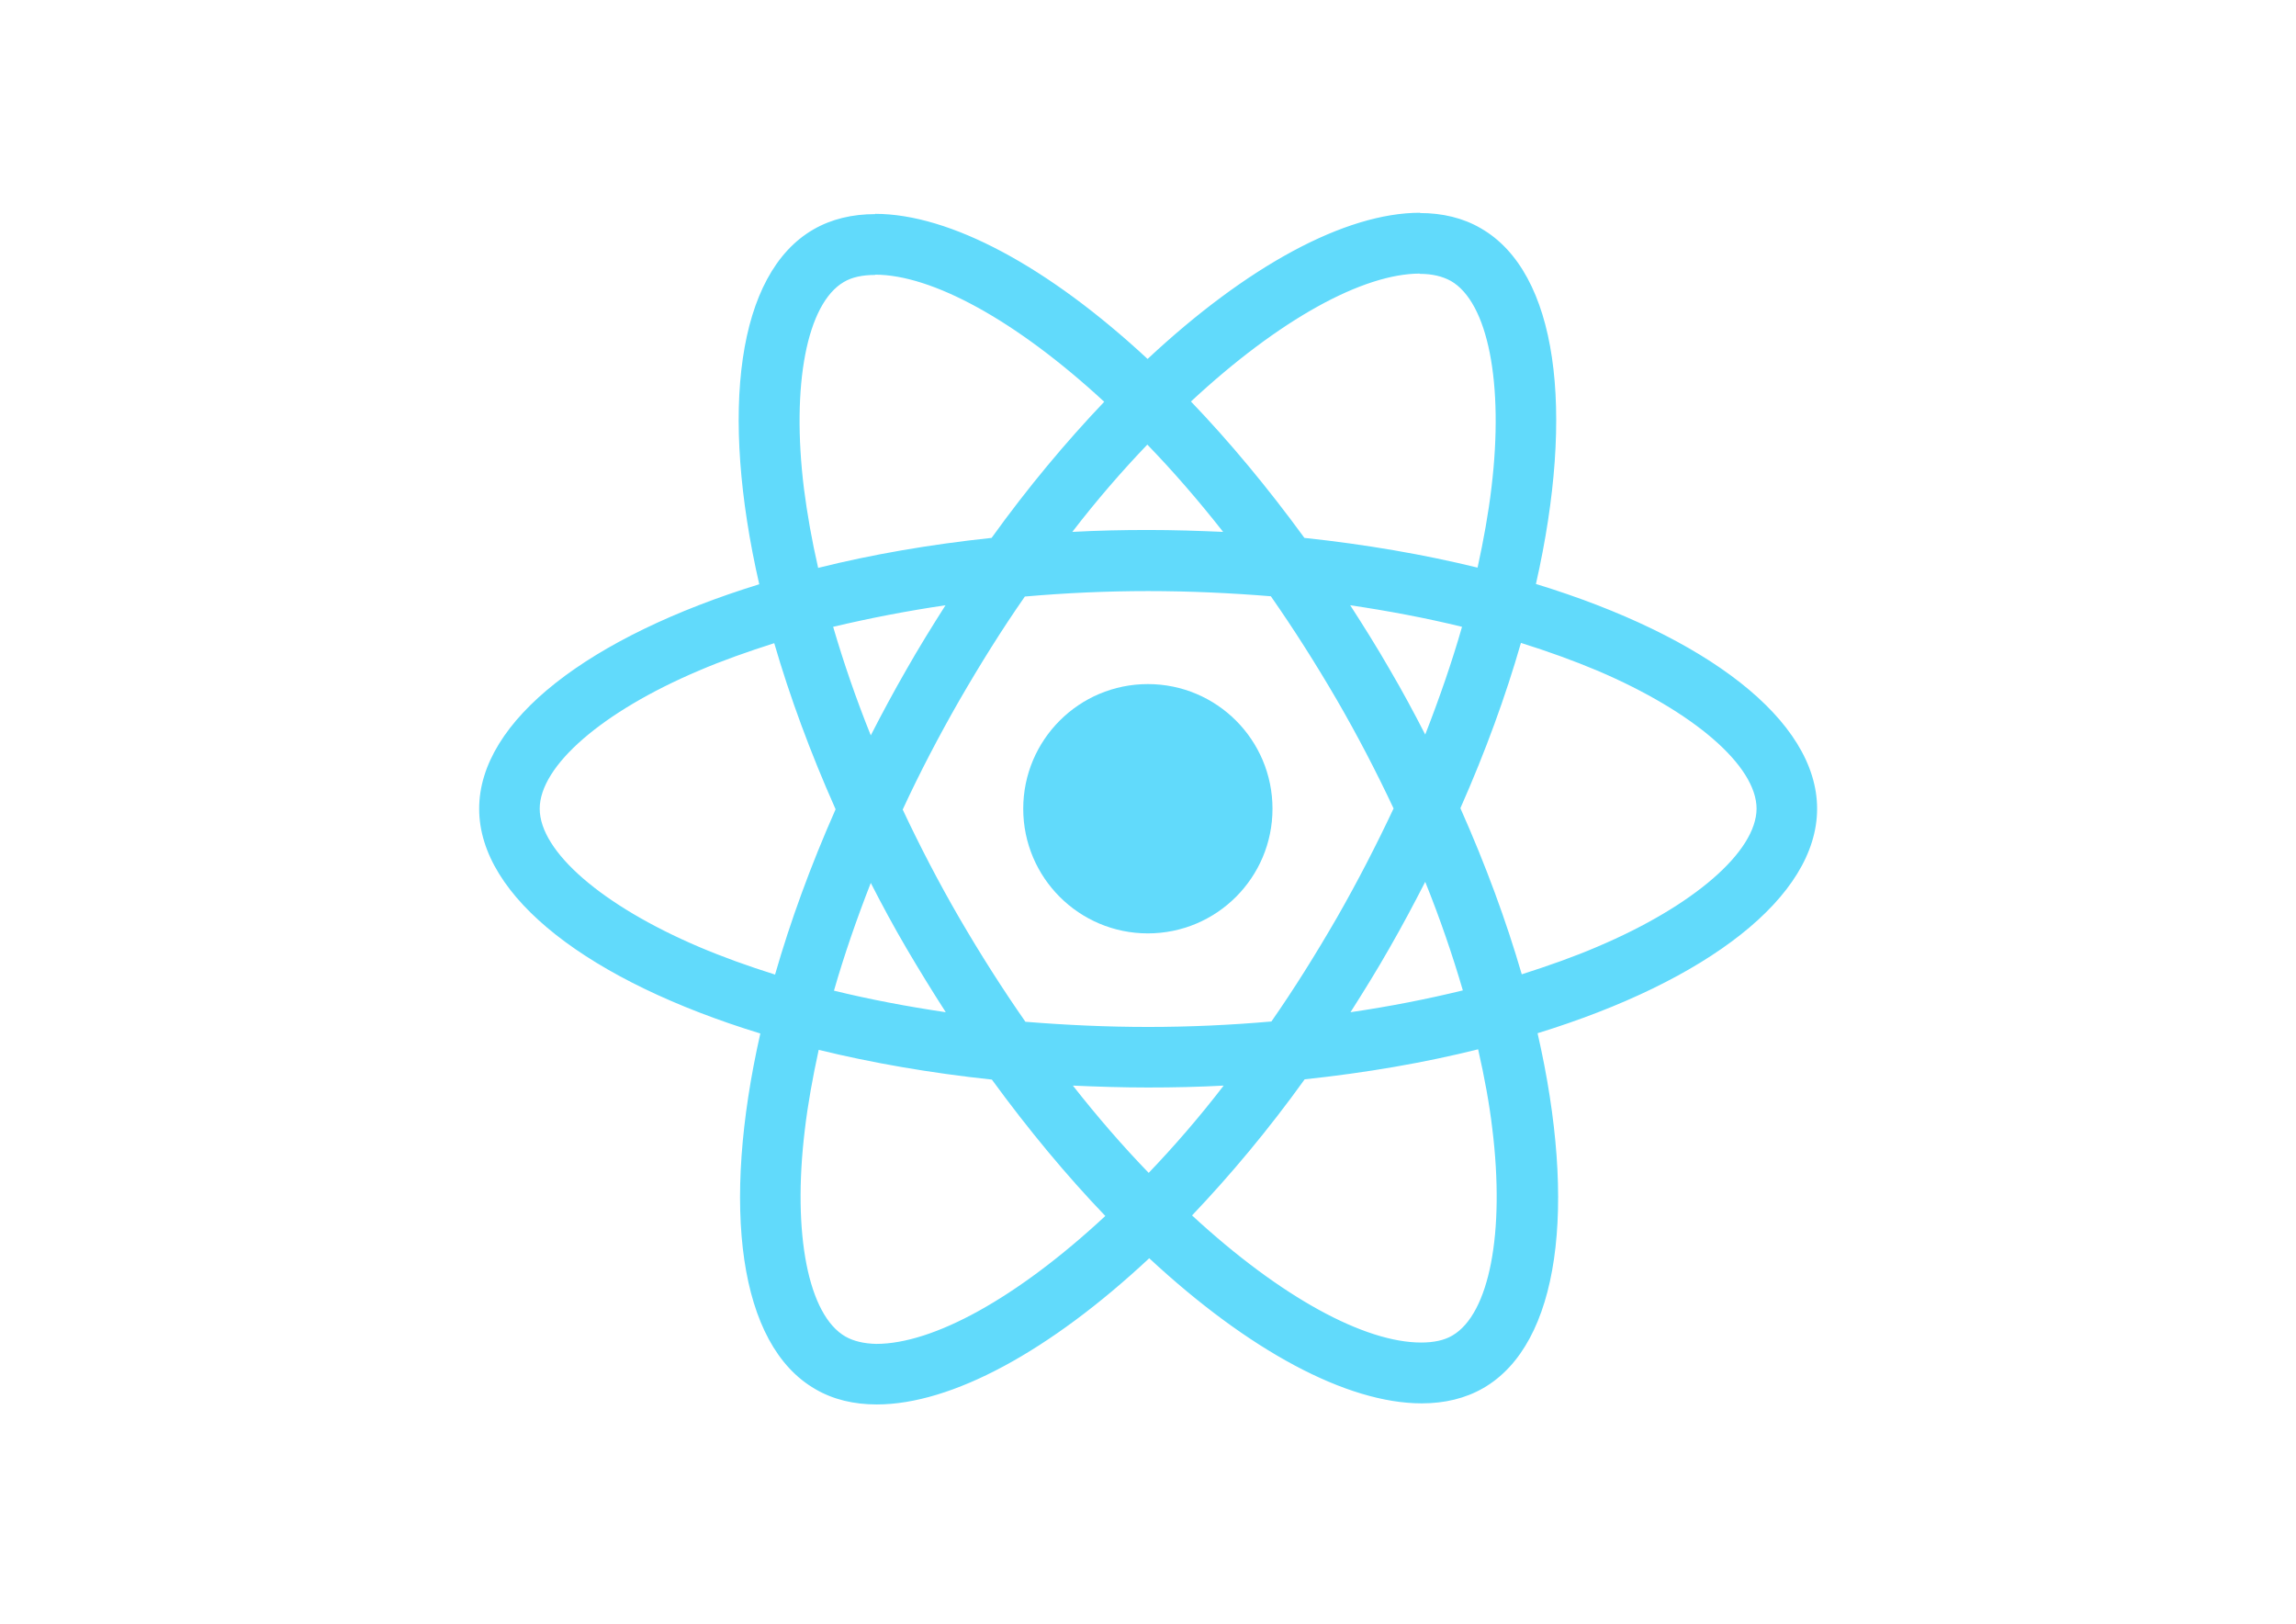
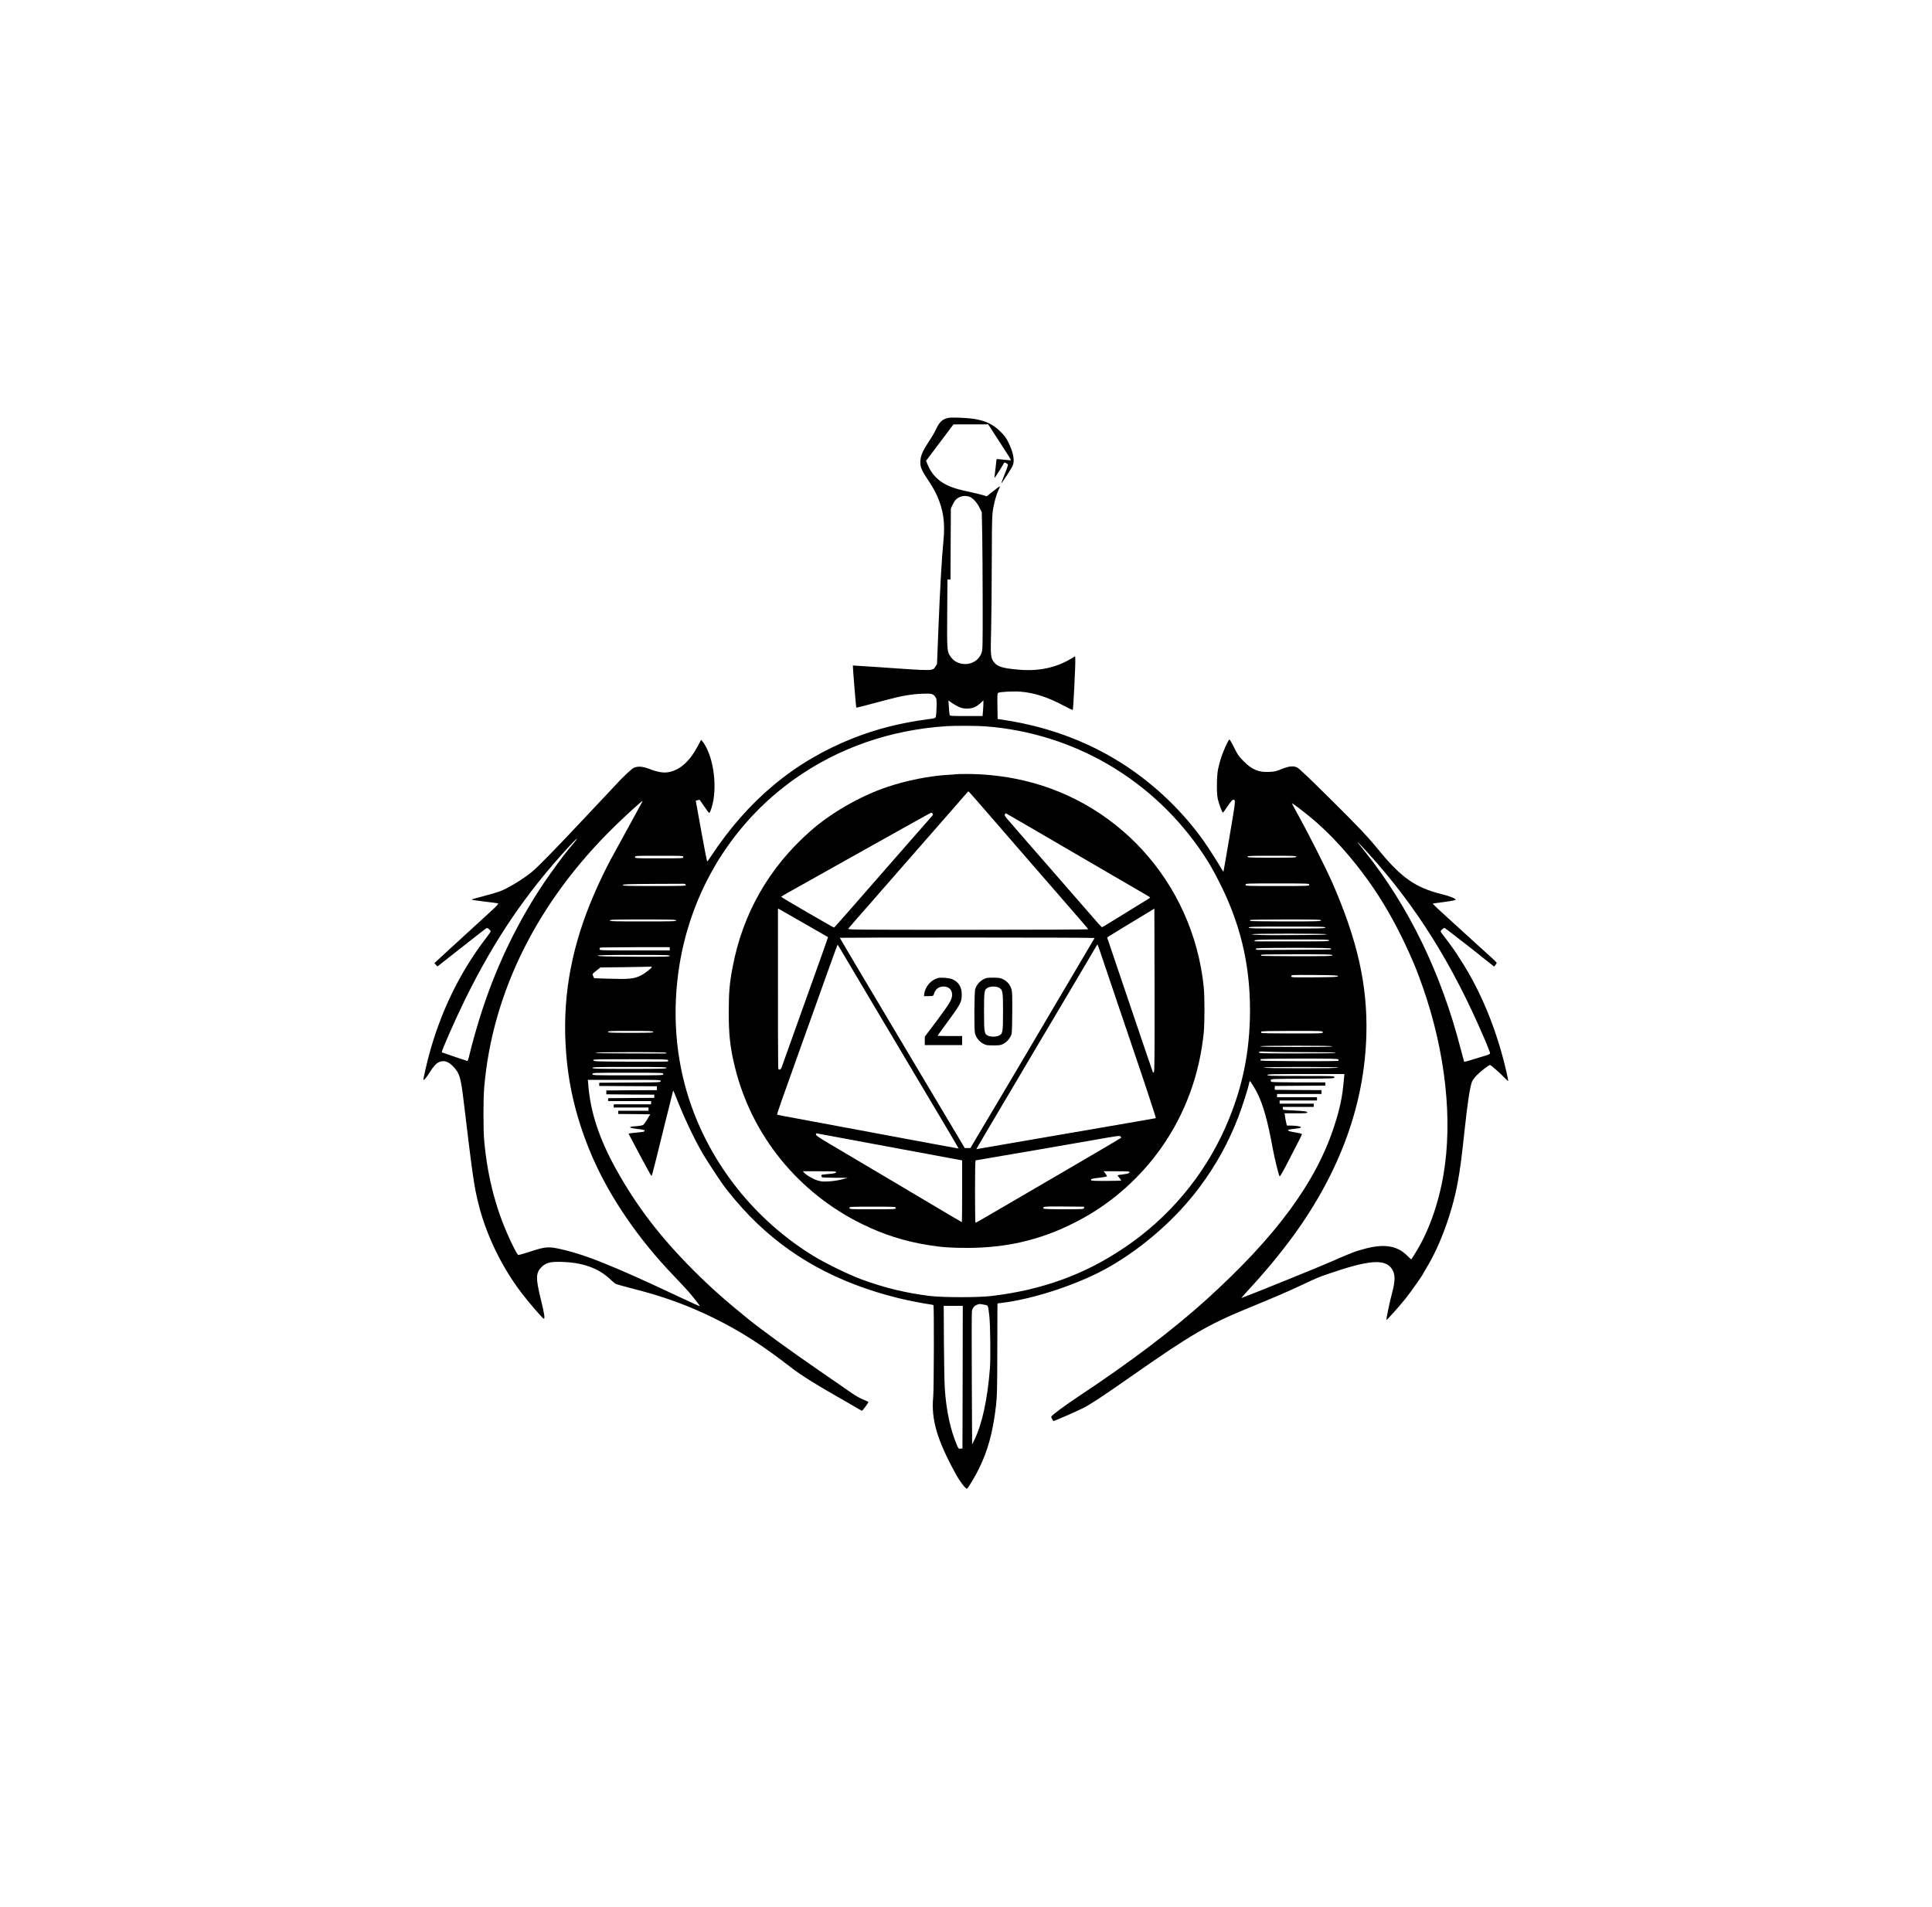
- <svg xmlns="http://www.w3.org/2000/svg" viewBox="0 0 841.9 595.3">
-   <g fill="#61DAFB">
-     <path d="M666.3 296.5c0-32.5-40.7-63.3-103.1-82.4 14.4-63.6 8-114.2-20.2-130.4-6.5-3.8-14.1-5.6-22.4-5.6v22.3c4.6 0 8.3.9 11.4 2.6 13.6 7.8 19.5 37.5 14.9 75.7-1.1 9.4-2.9 19.3-5.1 29.4-19.6-4.8-41-8.5-63.5-10.9-13.5-18.5-27.5-35.3-41.6-50 32.6-30.3 63.2-46.9 84-46.9V78c-27.5 0-63.5 19.6-99.9 53.6-36.4-33.8-72.4-53.2-99.9-53.2v22.3c20.7 0 51.4 16.5 84 46.6-14 14.7-28 31.4-41.3 49.9-22.6 2.4-44 6.1-63.6 11-2.3-10-4-19.7-5.2-29-4.7-38.2 1.1-67.9 14.6-75.8 3-1.8 6.9-2.6 11.5-2.6V78.5c-8.4 0-16 1.8-22.6 5.6-28.1 16.2-34.4 66.7-19.9 130.1-62.2 19.2-102.7 49.9-102.7 82.3 0 32.5 40.7 63.3 103.1 82.4-14.4 63.6-8 114.2 20.2 130.4 6.5 3.8 14.1 5.6 22.5 5.6 27.5 0 63.5-19.6 99.9-53.6 36.4 33.8 72.4 53.2 99.9 53.2 8.4 0 16-1.8 22.6-5.6 28.1-16.2 34.4-66.7 19.9-130.1 62-19.1 102.5-49.9 102.5-82.3zm-130.2-66.7c-3.7 12.9-8.3 26.2-13.5 39.5-4.1-8-8.4-16-13.1-24-4.6-8-9.5-15.8-14.4-23.4 14.2 2.1 27.9 4.7 41 7.9zm-45.8 106.5c-7.8 13.5-15.8 26.3-24.1 38.2-14.9 1.3-30 2-45.2 2-15.1 0-30.2-.7-45-1.9-8.3-11.9-16.4-24.6-24.2-38-7.6-13.1-14.5-26.4-20.8-39.8 6.2-13.4 13.2-26.8 20.7-39.9 7.8-13.5 15.8-26.3 24.1-38.2 14.9-1.3 30-2 45.2-2 15.1 0 30.2.7 45 1.9 8.3 11.9 16.4 24.6 24.2 38 7.6 13.1 14.5 26.4 20.8 39.8-6.3 13.4-13.2 26.8-20.7 39.9zm32.3-13c5.4 13.4 10 26.8 13.8 39.8-13.1 3.2-26.9 5.9-41.2 8 4.9-7.7 9.8-15.6 14.4-23.7 4.6-8 8.9-16.1 13-24.1zM421.2 430c-9.3-9.6-18.6-20.3-27.8-32 9 .4 18.2.7 27.5.7 9.4 0 18.7-.2 27.8-.7-9 11.7-18.3 22.4-27.5 32zm-74.4-58.9c-14.2-2.1-27.9-4.7-41-7.9 3.7-12.9 8.3-26.2 13.5-39.5 4.1 8 8.4 16 13.1 24 4.7 8 9.5 15.8 14.4 23.4zM420.7 163c9.3 9.6 18.6 20.3 27.8 32-9-.4-18.2-.7-27.5-.7-9.4 0-18.7.2-27.8.7 9-11.7 18.3-22.4 27.5-32zm-74 58.9c-4.9 7.7-9.8 15.6-14.4 23.7-4.6 8-8.9 16-13 24-5.4-13.4-10-26.8-13.8-39.8 13.1-3.1 26.9-5.8 41.2-7.9zm-90.5 125.2c-35.4-15.1-58.3-34.9-58.3-50.6 0-15.7 22.9-35.6 58.3-50.6 8.6-3.7 18-7 27.7-10.1 5.7 19.6 13.2 40 22.5 60.9-9.2 20.8-16.6 41.1-22.2 60.6-9.9-3.1-19.3-6.5-28-10.2zM310 490c-13.6-7.8-19.5-37.5-14.9-75.7 1.1-9.4 2.9-19.3 5.1-29.4 19.6 4.8 41 8.5 63.5 10.9 13.5 18.5 27.5 35.3 41.6 50-32.6 30.3-63.2 46.9-84 46.9-4.5-.1-8.3-1-11.3-2.7zm237.2-76.2c4.7 38.2-1.1 67.9-14.6 75.8-3 1.8-6.9 2.6-11.5 2.6-20.7 0-51.4-16.5-84-46.6 14-14.7 28-31.4 41.3-49.9 22.6-2.4 44-6.1 63.6-11 2.3 10.1 4.1 19.8 5.2 29.1zm38.5-66.7c-8.6 3.7-18 7-27.7 10.1-5.7-19.6-13.2-40-22.5-60.9 9.2-20.8 16.6-41.1 22.2-60.6 9.9 3.1 19.3 6.5 28.1 10.2 35.4 15.1 58.3 34.9 58.3 50.6-.1 15.7-23 35.6-58.4 50.6zM320.8 78.4z" />
-     <circle cx="420.9" cy="296.5" r="45.7" />
-     <path d="M520.5 78.1z" />
+ <svg xmlns="http://www.w3.org/2000/svg" version="1.0" width="3000pt" height="2961pt" viewBox="0 0 3000 2961" preserveAspectRatio="xMidYMid meet">
+   <g transform="translate(0,2961) scale(0.1,-0.1)" fill="#000000" stroke="none">
+     <path d="M14730 23121 c-96 -20 -141 -61 -194 -175 -18 -40 -67 -124 -109 -187 -94 -142 -128 -216 -134 -295 -9 -105 9 -147 151 -360 33 -49 81 -136 107 -194 98 -221 126 -418 99 -695 -27 -274 -55 -774 -80 -1409 l-20 -509 -24 -38 c-47 -71 -12 -71 -881 -10 -220 15 -401 27 -402 26 -4 -2 49 -649 53 -654 4 -4 132 29 449 114 242 66 408 95 565 101 159 6 176 2 214 -49 19 -26 21 -41 19 -150 -1 -67 -6 -135 -10 -152 -9 -30 -10 -30 -134 -46 -420 -56 -791 -151 -1154 -294 -913 -362 -1634 -963 -2214 -1847 -25 -38 -47 -68 -50 -68 -3 0 -45 213 -92 473 l-85 472 29 8 c16 5 30 7 32 5 1 -2 32 -47 69 -100 37 -54 71 -100 76 -103 4 -3 15 12 23 34 107 266 71 737 -75 1001 -17 30 -40 65 -51 78 l-21 22 -48 -91 c-126 -240 -275 -375 -452 -410 -78 -16 -173 -1 -296 47 -114 44 -192 49 -255 16 -31 -16 -196 -172 -260 -246 -5 -6 -53 -56 -104 -111 -109 -115 -164 -174 -386 -410 -439 -469 -728 -765 -825 -845 -134 -111 -373 -256 -501 -304 -36 -13 -146 -46 -245 -72 -98 -25 -185 -50 -192 -53 -7 -4 79 -18 190 -31 112 -13 211 -26 221 -29 13 -5 -14 -35 -125 -137 -128 -117 -327 -300 -653 -598 -60 -56 -132 -122 -160 -148 l-50 -47 24 -25 24 -25 61 48 c34 26 199 156 366 288 168 132 314 246 326 253 18 11 24 10 47 -10 15 -13 27 -28 27 -34 0 -5 -33 -53 -73 -105 -407 -530 -708 -1150 -888 -1826 -41 -156 -89 -368 -84 -374 10 -9 41 28 93 109 66 103 106 147 151 166 76 32 146 9 223 -74 95 -102 113 -161 158 -537 143 -1190 161 -1317 232 -1600 117 -470 356 -965 662 -1369 108 -143 323 -393 347 -404 25 -11 13 71 -41 290 -83 337 -82 419 9 510 67 66 128 84 293 81 337 -6 589 -94 777 -273 30 -29 64 -58 75 -65 12 -8 127 -41 256 -74 494 -125 866 -260 1275 -461 418 -206 759 -425 1210 -776 135 -105 388 -264 715 -449 85 -48 203 -116 261 -151 59 -35 109 -64 111 -64 13 0 110 132 102 139 -5 5 -43 21 -83 37 -44 17 -123 62 -190 109 -64 44 -145 101 -181 126 -36 25 -182 126 -325 224 -422 290 -879 622 -1085 789 -366 296 -591 497 -850 756 -519 519 -887 1001 -1207 1578 -259 469 -394 880 -428 1300 l-7 82 566 0 c558 0 566 0 566 -20 0 -19 -8 -20 -477 -22 l-478 -3 0 -25 0 -25 448 -3 447 -2 0 -30 0 -30 -392 -2 -393 -3 0 -30 0 -30 373 -3 372 -2 0 -25 0 -25 -357 -2 -358 -3 -3 -22 c-2 -14 2 -23 10 -23 7 -1 158 -1 336 0 l322 0 0 -25 0 -25 -290 0 -290 0 0 -25 0 -25 270 0 270 0 0 -25 0 -25 -235 0 -235 0 0 -25 0 -25 249 -2 248 -3 -45 -76 c-25 -42 -55 -83 -66 -90 -12 -7 -61 -16 -110 -19 -121 -7 -122 -24 -4 -39 125 -16 138 -19 138 -35 0 -10 -24 -15 -87 -21 -49 -4 -105 -10 -125 -13 l-38 -7 174 -330 c96 -181 178 -329 183 -328 4 1 27 82 51 180 44 179 280 1131 285 1146 1 4 27 -54 56 -130 109 -278 268 -615 394 -833 54 -94 235 -372 318 -490 86 -123 280 -351 418 -493 612 -628 1356 -1039 2306 -1276 138 -34 405 -87 489 -97 31 -4 59 -10 61 -14 10 -17 7 -1310 -4 -1423 -34 -352 59 -668 352 -1202 59 -108 148 -225 171 -225 13 0 125 185 184 305 144 291 222 581 269 995 15 131 18 258 19 830 0 371 1 691 2 711 l2 37 58 7 c518 62 1230 301 1687 566 527 304 1031 749 1386 1224 260 347 456 702 610 1104 58 150 150 439 164 514 4 20 10 37 14 37 8 0 80 -117 115 -187 92 -185 162 -435 241 -869 26 -139 88 -394 104 -422 6 -10 49 64 146 254 76 148 153 297 171 332 19 35 32 67 30 71 -3 4 -53 16 -111 26 -121 20 -139 39 -47 49 121 14 142 19 142 31 0 13 -83 25 -171 25 l-47 0 -12 53 c-6 28 -14 71 -17 95 l-6 42 177 0 c145 0 176 2 176 14 0 16 -43 22 -252 32 -127 6 -128 6 -128 30 l0 24 240 0 240 0 0 25 0 25 -265 0 -265 0 0 25 0 25 290 0 290 0 0 25 0 25 -310 0 -310 0 0 25 0 25 345 0 345 0 0 30 0 30 -362 2 -363 3 0 30 1 30 392 3 392 2 0 25 0 25 -412 0 c-227 0 -419 4 -426 9 -8 5 -12 17 -10 27 3 18 23 19 496 22 484 2 492 3 492 22 0 20 -7 20 -520 20 -456 0 -520 2 -520 15 0 13 73 15 598 15 l598 0 -18 -182 c-21 -205 -60 -379 -140 -626 -283 -873 -903 -1715 -1983 -2693 -510 -462 -1174 -966 -1960 -1487 -237 -157 -430 -299 -451 -333 -4 -7 9 -33 32 -68 5 -6 383 159 474 207 114 60 306 186 734 486 929 650 1189 802 1806 1056 466 192 611 255 825 355 270 126 271 127 425 180 624 215 874 238 986 89 62 -83 64 -189 8 -392 -32 -116 -94 -412 -85 -411 12 1 210 224 298 334 75 93 273 375 273 388 0 2 26 46 57 98 208 345 392 850 477 1309 41 224 59 364 106 800 49 458 87 701 119 776 10 22 42 65 72 95 63 64 186 159 206 159 15 0 164 -132 236 -208 26 -28 47 -45 47 -38 0 8 -14 74 -30 147 -100 438 -247 859 -435 1244 -102 208 -184 351 -334 580 -45 70 -153 218 -203 280 -26 33 -48 65 -48 72 0 12 46 53 60 53 4 0 87 -63 186 -141 98 -77 213 -166 254 -197 41 -31 77 -60 80 -63 3 -4 60 -50 128 -103 l123 -97 19 23 c11 13 19 28 20 34 0 6 -33 40 -72 75 -40 35 -156 140 -258 234 -294 269 -375 343 -528 481 -79 71 -138 130 -133 132 6 2 87 13 181 25 94 12 172 27 173 32 4 20 -85 56 -221 90 -397 98 -620 253 -960 667 -191 233 -309 358 -781 826 -310 308 -470 459 -499 473 -59 29 -131 21 -247 -27 -77 -32 -104 -38 -186 -42 -166 -8 -269 35 -399 167 -76 77 -92 100 -148 214 -34 70 -67 125 -73 122 -18 -12 -86 -159 -122 -265 -20 -58 -44 -148 -54 -200 -21 -116 -23 -367 -4 -455 15 -69 69 -215 79 -215 7 1 19 18 105 143 22 31 46 57 53 57 44 0 45 11 -52 -561 -51 -303 -94 -553 -96 -555 -3 -2 -15 15 -28 39 -49 87 -215 346 -283 442 -322 450 -730 844 -1192 1152 -545 363 -1177 606 -1862 715 l-142 22 -3 199 c-3 178 -1 200 14 208 28 15 237 26 346 17 208 -15 434 -89 675 -220 71 -38 132 -67 135 -63 8 8 43 699 39 776 l-2 57 -75 -44 c-229 -135 -495 -190 -790 -165 -253 21 -338 45 -392 113 -55 67 -59 104 -48 498 5 195 10 660 10 1032 0 426 4 715 11 780 14 129 50 272 89 356 17 36 28 67 26 69 -2 3 -49 -31 -104 -75 l-101 -80 -42 14 c-23 8 -114 31 -203 50 -205 44 -284 68 -373 111 -142 69 -240 173 -300 321 l-23 56 213 283 212 282 270 1 270 0 105 -163 c57 -89 138 -213 178 -275 41 -62 71 -116 69 -119 -3 -3 -53 1 -111 8 -58 7 -108 11 -110 8 -2 -2 -9 -56 -15 -119 -7 -63 -14 -128 -17 -145 -4 -21 -3 -27 5 -20 11 11 139 214 144 229 3 8 21 1 55 -22 9 -6 -2 -43 -47 -155 -33 -81 -56 -145 -52 -142 13 8 156 228 174 268 36 79 15 201 -60 357 -38 79 -60 109 -127 176 -118 118 -249 178 -444 203 -109 14 -321 21 -362 12z m315 -1222 c54 -15 123 -88 166 -175 l34 -68 7 -341 c3 -187 7 -667 7 -1067 1 -706 0 -729 -19 -781 -57 -153 -240 -215 -395 -134 -33 17 -71 56 -98 99 -40 64 -43 111 -39 656 l4 522 23 0 24 0 3 553 3 552 27 55 c32 65 44 80 81 105 50 32 110 41 172 24z m-159 -3266 c46 -21 74 -27 129 -27 85 -1 142 23 209 84 l46 43 0 -45 c0 -25 -3 -79 -6 -121 l-7 -77 -253 0 c-232 0 -253 1 -258 18 -3 9 -8 64 -12 120 l-7 104 50 -36 c28 -20 77 -48 109 -63z m415 -303 c1380 -105 2619 -835 3389 -1995 87 -133 134 -212 223 -385 339 -653 497 -1299 497 -2024 0 -665 -122 -1240 -387 -1836 -332 -745 -875 -1391 -1553 -1849 -330 -223 -632 -378 -984 -506 -340 -123 -701 -206 -1091 -252 -213 -25 -739 -24 -950 0 -370 44 -716 128 -1070 259 -193 71 -550 245 -734 357 -914 557 -1609 1429 -1938 2431 -216 660 -268 1373 -153 2090 83 514 256 1015 504 1458 75 135 85 152 170 281 299 453 670 837 1111 1151 684 486 1493 767 2370 823 123 8 473 6 596 -3z m-5339 -1192 c-11 -18 -95 -172 -187 -343 -93 -170 -199 -364 -236 -431 -155 -277 -313 -619 -427 -919 -295 -783 -394 -1537 -306 -2350 54 -499 190 -995 408 -1488 273 -615 706 -1245 1240 -1802 95 -99 202 -214 238 -255 78 -90 180 -221 175 -226 -2 -2 -143 62 -313 142 -1050 495 -1493 672 -1894 755 -147 30 -205 24 -417 -45 -95 -31 -181 -56 -191 -56 -14 0 -38 41 -100 168 -238 489 -379 1012 -433 1602 -16 172 -16 653 0 835 127 1478 829 2884 2023 4050 173 169 421 395 434 395 3 0 -3 -15 -14 -32z m10358 -196 c177 -144 344 -304 508 -487 436 -488 756 -986 1051 -1637 92 -204 140 -325 221 -558 347 -1000 460 -2042 314 -2895 -81 -466 -233 -891 -440 -1220 -31 -49 -57 -91 -59 -93 -2 -2 -32 26 -68 61 -149 149 -349 183 -637 108 -160 -41 -228 -67 -522 -197 -187 -83 -1134 -467 -1408 -572 -8 -3 28 40 80 97 287 310 516 586 724 871 725 996 1105 2044 1133 3125 20 767 -141 1476 -539 2380 -88 198 -345 709 -501 992 -64 117 -117 215 -117 218 0 8 137 -94 260 -193z m-11414 -429 c-31 -38 -66 -79 -78 -93 -61 -71 -277 -365 -375 -511 -402 -597 -719 -1246 -953 -1949 -73 -217 -173 -566 -216 -753 -10 -44 -22 -76 -28 -74 -6 2 -96 32 -201 67 -104 36 -192 66 -194 67 -13 9 210 515 364 828 461 936 951 1655 1624 2383 113 122 148 144 57 35z m12339 -153 c745 -821 1309 -1721 1806 -2884 50 -115 88 -216 87 -224 -3 -15 -21 -22 -158 -62 -41 -12 -112 -34 -157 -48 -45 -14 -84 -24 -87 -21 -2 2 -27 94 -56 204 -299 1165 -806 2209 -1478 3050 -136 170 -132 164 -108 145 10 -8 78 -80 151 -160z m-10635 -60 c0 -20 -7 -20 -375 -20 -368 0 -375 0 -375 20 0 20 7 20 375 20 368 0 375 0 375 -20z m9520 5 c0 -13 -49 -15 -380 -15 -331 0 -380 2 -380 15 0 13 49 15 380 15 331 0 380 -2 380 -15z m-9482 -437 c3 -17 -25 -18 -487 -18 -428 0 -491 2 -491 15 0 13 60 15 458 18 251 1 470 2 487 2 20 0 31 -6 33 -17z m9682 2 c0 -20 -7 -20 -495 -20 -488 0 -495 0 -495 20 0 20 7 20 495 20 488 0 495 0 495 -20z m-9830 -555 c0 -13 -64 -15 -515 -15 -451 0 -515 2 -515 15 0 13 64 15 515 15 451 0 515 -2 515 -15z m10014 0 c-5 -13 -76 -15 -555 -15 -302 0 -549 4 -549 8 0 5 3 12 7 15 3 4 253 7 554 7 483 0 548 -2 543 -15z m66 -110 c0 -13 -73 -15 -595 -15 -522 0 -595 2 -595 15 0 13 73 15 595 15 522 0 595 -2 595 -15z m20 -105 c0 -6 -132 -10 -372 -11 -205 -1 -382 -2 -393 -2 -164 -2 -395 5 -395 13 0 7 200 10 580 10 380 0 580 -3 580 -10z m40 -95 c0 -13 -55 -15 -432 -15 -654 -1 -721 -1 -725 4 -23 23 42 26 583 26 504 0 574 -2 574 -15z m-10240 -130 l0 -25 -545 0 c-522 0 -545 1 -545 18 0 10 3 21 6 25 4 3 249 6 545 7 l539 0 0 -25z m10265 4 c4 -5 5 -12 4 -14 -4 -3 -1061 -9 -1136 -6 -22 1 -33 6 -33 16 0 12 77 14 579 15 405 0 582 -3 586 -11z m25 -104 c0 -13 -68 -15 -555 -15 -305 0 -555 4 -555 8 0 5 3 12 7 15 3 4 253 7 555 7 480 0 548 -2 548 -15z m-10290 -10 c0 -13 -66 -15 -557 -13 -434 2 -557 6 -561 16 -3 9 113 12 557 12 493 0 561 -2 561 -15z m-280 -174 c0 -15 -108 -100 -160 -126 -116 -59 -185 -65 -549 -53 l-184 6 -14 27 c-8 15 -12 32 -10 39 3 6 31 32 63 56 l57 45 391 5 c215 3 394 7 399 8 4 1 7 -2 7 -7z m10655 -141 c0 -13 -48 -15 -362 -18 -359 -2 -363 -2 -363 18 0 20 4 20 363 18 314 -3 362 -5 362 -18z m-10631 -865 c5 -13 -38 -15 -349 -15 -309 0 -355 2 -355 15 0 13 45 15 349 15 301 0 350 -2 355 -15z m10396 -5 c0 -20 -7 -20 -474 -20 -306 0 -477 4 -481 10 -3 6 -3 15 0 20 4 6 175 10 481 10 467 0 474 0 474 -20z m150 -220 c0 -7 -193 -10 -560 -10 -367 0 -560 3 -560 10 0 7 193 10 560 10 367 0 560 -3 560 -10z m-417 -90 c304 0 467 -3 467 -10 0 -7 -205 -10 -595 -10 -547 0 -595 1 -595 17 0 14 13 15 128 10 70 -4 337 -7 595 -7z m-9925 -11 c-2 -6 -7 -10 -11 -10 -4 1 -250 1 -547 1 -353 0 -540 3 -540 10 0 7 190 10 551 10 388 0 550 -3 547 -11z m10435 -103 c3 -8 3 -17 0 -20 -11 -11 -1201 -7 -1208 4 -3 6 -3 15 0 20 4 6 216 10 605 10 504 0 599 -2 603 -14z m-10409 -11 c3 -9 0 -18 -7 -20 -6 -3 -268 -4 -582 -3 -533 3 -570 4 -573 21 -3 16 30 17 576 17 513 0 581 -2 586 -15z m-24 -120 c0 -13 -71 -15 -575 -15 -504 0 -575 2 -575 15 0 13 71 15 575 15 504 0 575 -2 575 -15z m10430 5 c0 -7 -198 -10 -575 -10 -377 0 -575 3 -575 10 0 7 198 10 575 10 377 0 575 -3 575 -10z m-10480 -100 c0 -20 -7 -20 -550 -20 -543 0 -550 0 -550 20 0 20 7 20 550 20 543 0 550 0 550 -20z m4976 -3581 c71 -12 64 2 85 -164 17 -131 23 -664 10 -831 -38 -479 -121 -862 -240 -1103 l-36 -74 -5 1019 c-3 561 -2 1034 2 1053 9 48 39 84 79 98 43 15 32 15 105 2z m-328 -1126 l-3 -1108 -31 -3 c-29 -3 -32 0 -57 60 -101 238 -164 537 -186 873 -6 88 -12 413 -14 723 l-3 562 148 0 148 0 -2 -1107z" />
+     <path d="M14839 17586 c-2 -2 -53 -6 -114 -9 -294 -17 -642 -86 -949 -189 -417 -140 -874 -403 -1194 -686 -641 -565 -1049 -1279 -1206 -2112 -48 -252 -59 -384 -60 -690 -1 -357 21 -557 95 -860 259 -1060 981 -1952 1974 -2439 331 -163 657 -267 1015 -325 221 -36 353 -46 618 -46 662 0 1227 145 1800 462 477 264 901 646 1218 1098 366 521 588 1124 655 1775 16 154 16 577 0 725 -172 1623 -1362 2929 -2943 3230 -251 47 -490 70 -743 70 -89 0 -164 -2 -166 -4z m336 -418 c72 -83 258 -297 414 -477 156 -179 338 -389 405 -467 66 -77 297 -342 511 -588 215 -246 392 -452 393 -457 2 -5 -753 -9 -1869 -9 -1782 0 -1871 1 -1857 18 36 43 144 168 148 172 3 3 84 95 180 205 96 110 187 214 201 230 15 17 221 253 459 525 238 272 522 597 631 721 109 124 208 238 220 253 11 14 23 26 27 25 4 0 66 -68 137 -151z m-695 -193 c11 -13 9 -20 -12 -43 -14 -15 -164 -187 -335 -382 -998 -1143 -1176 -1345 -1182 -1345 -12 0 -821 469 -821 477 0 3 44 31 98 61 53 30 212 119 352 197 140 78 381 213 535 300 154 86 402 225 550 308 149 82 387 216 530 296 143 80 263 146 266 146 4 0 12 -7 19 -15z m1498 -203 c197 -115 623 -363 947 -552 325 -188 653 -380 730 -425 77 -45 155 -90 173 -101 17 -10 32 -21 32 -24 0 -3 -78 -52 -173 -109 -94 -58 -261 -160 -370 -228 -109 -68 -201 -123 -206 -123 -5 0 -74 75 -153 168 -80 92 -259 298 -398 457 -139 160 -278 319 -309 355 -31 36 -92 105 -136 155 -44 49 -146 167 -226 260 -81 94 -180 208 -221 255 -63 71 -73 88 -64 103 6 9 12 17 14 17 2 0 164 -94 360 -208z m-3488 -1504 c200 -115 366 -210 367 -212 3 -2 -127 -366 -589 -1656 -66 -184 -125 -350 -131 -367 -10 -32 -38 -45 -51 -24 -5 7 -7 716 -6 2104 l0 388 23 -12 c12 -7 186 -106 387 -221z m5428 -2309 c-7 -5 -14 -7 -15 -5 -2 2 -223 651 -538 1584 l-173 512 27 19 c14 10 107 67 206 127 99 60 252 152 340 206 l160 97 3 -1267 c2 -990 -1 -1267 -10 -1273z m-921 2084 c-4 -8 -231 -392 -754 -1278 -127 -214 -255 -431 -284 -482 -71 -122 -564 -954 -747 -1260 l-144 -243 -43 0 -44 0 -234 393 c-129 215 -319 536 -424 712 -478 805 -786 1323 -1025 1723 -142 239 -258 436 -258 438 0 2 891 4 1981 4 1089 0 1978 -3 1976 -7z m-3961 -150 c15 -27 139 -237 277 -468 137 -231 264 -445 282 -475 18 -30 122 -206 232 -390 109 -184 246 -414 303 -510 101 -171 177 -299 568 -955 104 -176 189 -321 188 -322 -1 -1 -515 94 -1141 211 -627 118 -1259 235 -1405 262 -146 26 -268 50 -272 54 -7 5 54 181 400 1145 55 154 148 413 206 575 57 162 132 372 166 465 34 94 84 234 113 313 28 78 52 142 53 142 1 0 14 -21 30 -47z m4031 -15 c12 -35 134 -396 271 -803 138 -407 285 -841 327 -965 110 -320 287 -861 283 -865 -2 -1 -194 -35 -428 -75 -401 -68 -1467 -252 -2228 -384 l-132 -23 23 41 c28 49 289 492 547 926 103 173 213 360 245 415 32 55 97 165 145 245 48 80 139 233 202 340 64 107 237 400 385 650 148 250 283 479 299 507 16 29 31 53 34 53 3 0 15 -28 27 -62z m-3645 -3007 c409 -77 905 -169 1103 -205 198 -37 372 -69 388 -72 l27 -6 0 -479 c0 -263 -2 -479 -4 -479 -2 0 -61 34 -132 76 -71 42 -228 135 -349 207 -121 72 -251 149 -290 172 -38 24 -304 181 -590 350 -286 170 -607 359 -712 422 -145 86 -193 119 -193 134 0 10 2 19 5 19 2 0 339 -63 747 -139z m3988 70 c0 -3 -401 -240 -892 -526 -1320 -770 -1362 -795 -1370 -795 -5 0 -8 218 -8 485 0 323 3 485 10 485 6 0 86 13 178 30 184 32 354 61 877 150 193 33 537 93 765 133 370 66 416 72 428 59 6 -9 12 -18 12 -21z m-4426 -535 c-6 -16 -36 -22 -157 -32 -63 -5 -77 -9 -73 -21 3 -8 6 -19 6 -24 0 -5 87 -9 203 -10 l202 -1 -95 -25 c-55 -14 -139 -27 -201 -30 -91 -5 -117 -3 -176 15 -70 22 -172 81 -207 120 l-19 22 261 0 c222 0 261 -2 256 -14z m4554 -3 c-3 -14 -21 -20 -91 -30 -49 -6 -90 -13 -93 -15 -2 -2 10 -20 26 -39 16 -19 29 -37 30 -41 0 -5 -106 -8 -235 -8 -197 0 -235 2 -235 14 0 19 13 22 143 37 59 7 107 17 107 22 0 4 -12 24 -26 43 l-26 34 202 0 c186 0 201 -1 198 -17z m-711 -533 c6 0 9 -9 6 -20 -5 -19 -14 -20 -314 -20 -204 0 -310 4 -314 10 -20 33 1 35 306 33 167 -2 309 -3 316 -3z m-2917 -20 c0 -20 -7 -20 -360 -20 -353 0 -360 0 -360 20 0 20 7 20 360 20 353 0 360 0 360 -20z" />
+     <path d="M14565 14421 c-107 -28 -198 -132 -213 -243 l-5 -38 72 0 c60 0 73 3 77 18 18 60 48 101 85 116 105 42 201 -8 203 -107 2 -76 -32 -133 -230 -399 l-194 -258 0 -65 0 -65 290 0 290 0 0 70 0 70 -190 0 c-104 0 -190 2 -190 5 0 3 41 61 90 128 269 364 284 391 284 507 1 120 -46 198 -143 241 -49 22 -177 33 -226 20z" />
+     <path d="M15318 14421 c-84 -27 -144 -85 -174 -168 -16 -46 -20 -636 -4 -693 18 -65 63 -123 121 -155 51 -28 61 -30 164 -30 95 0 116 3 152 22 51 27 87 64 116 118 21 38 22 53 25 360 2 227 0 332 -9 362 -20 72 -60 125 -120 158 -48 26 -65 30 -149 32 -52 1 -107 -2 -122 -6z m187 -147 c66 -31 70 -54 70 -374 0 -324 -4 -348 -69 -375 -44 -19 -117 -19 -160 -1 -62 26 -66 48 -66 376 0 324 3 343 63 373 42 20 120 21 162 1z" />
  </g>
</svg>
